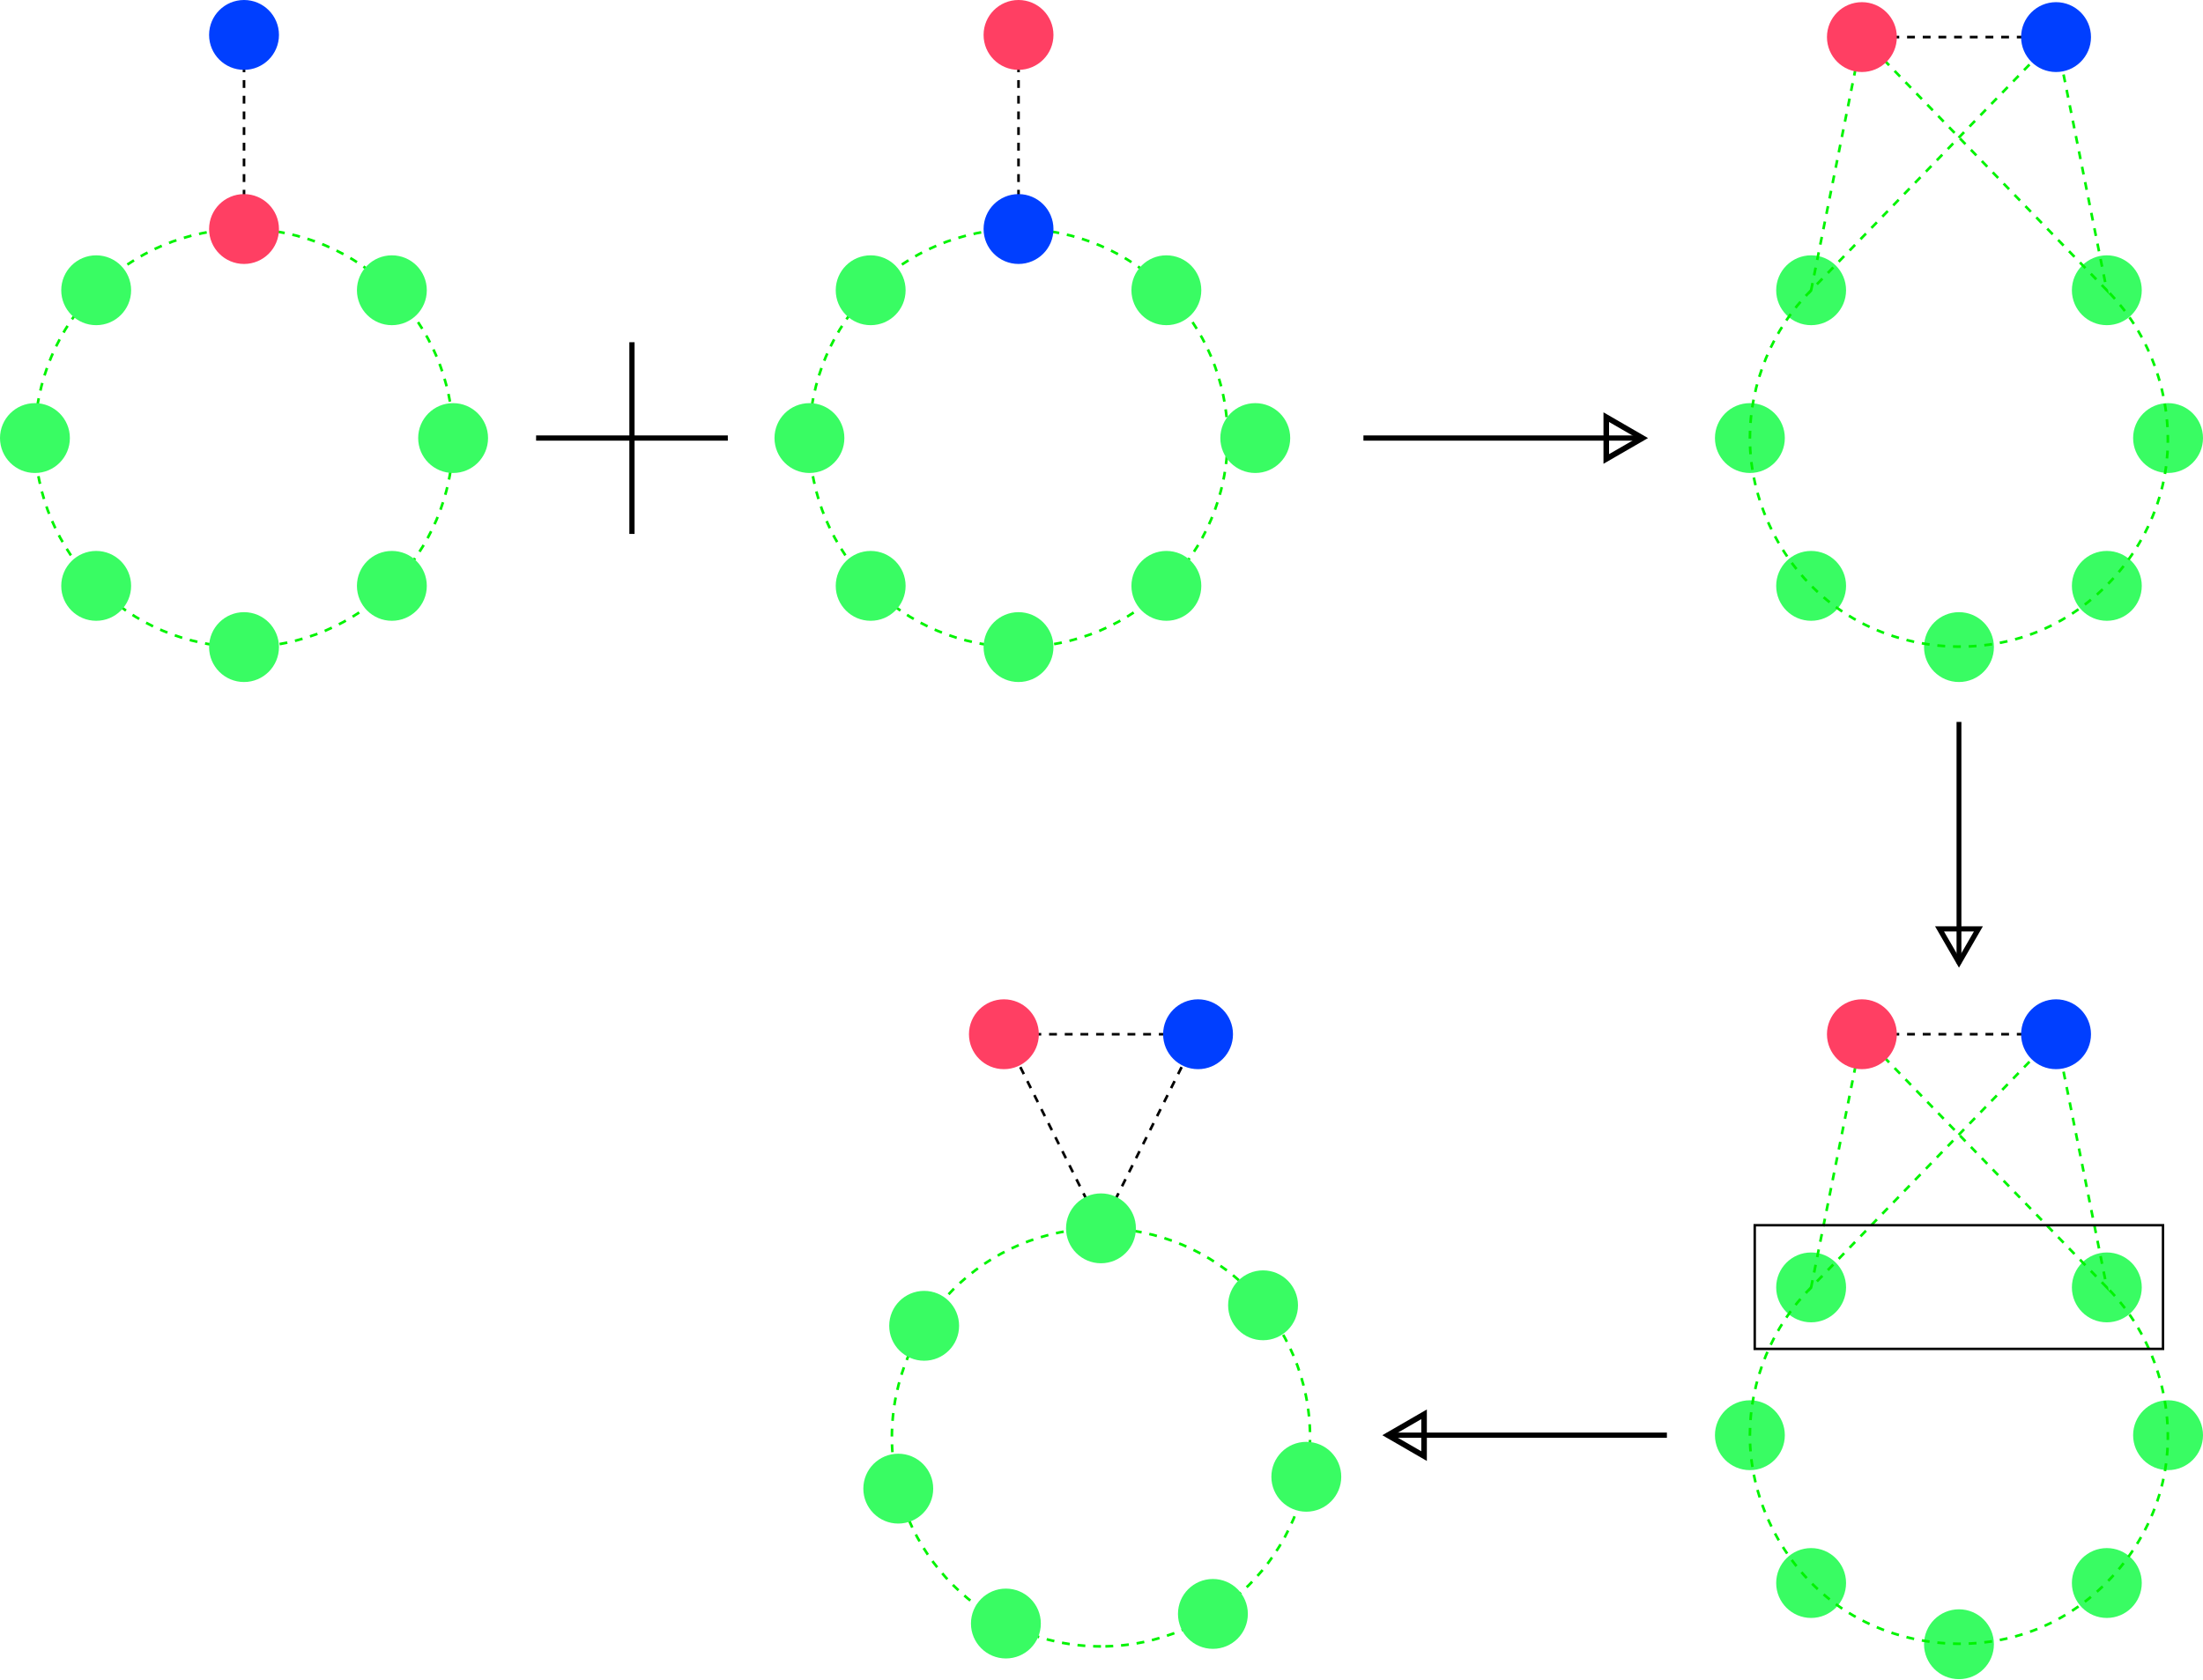
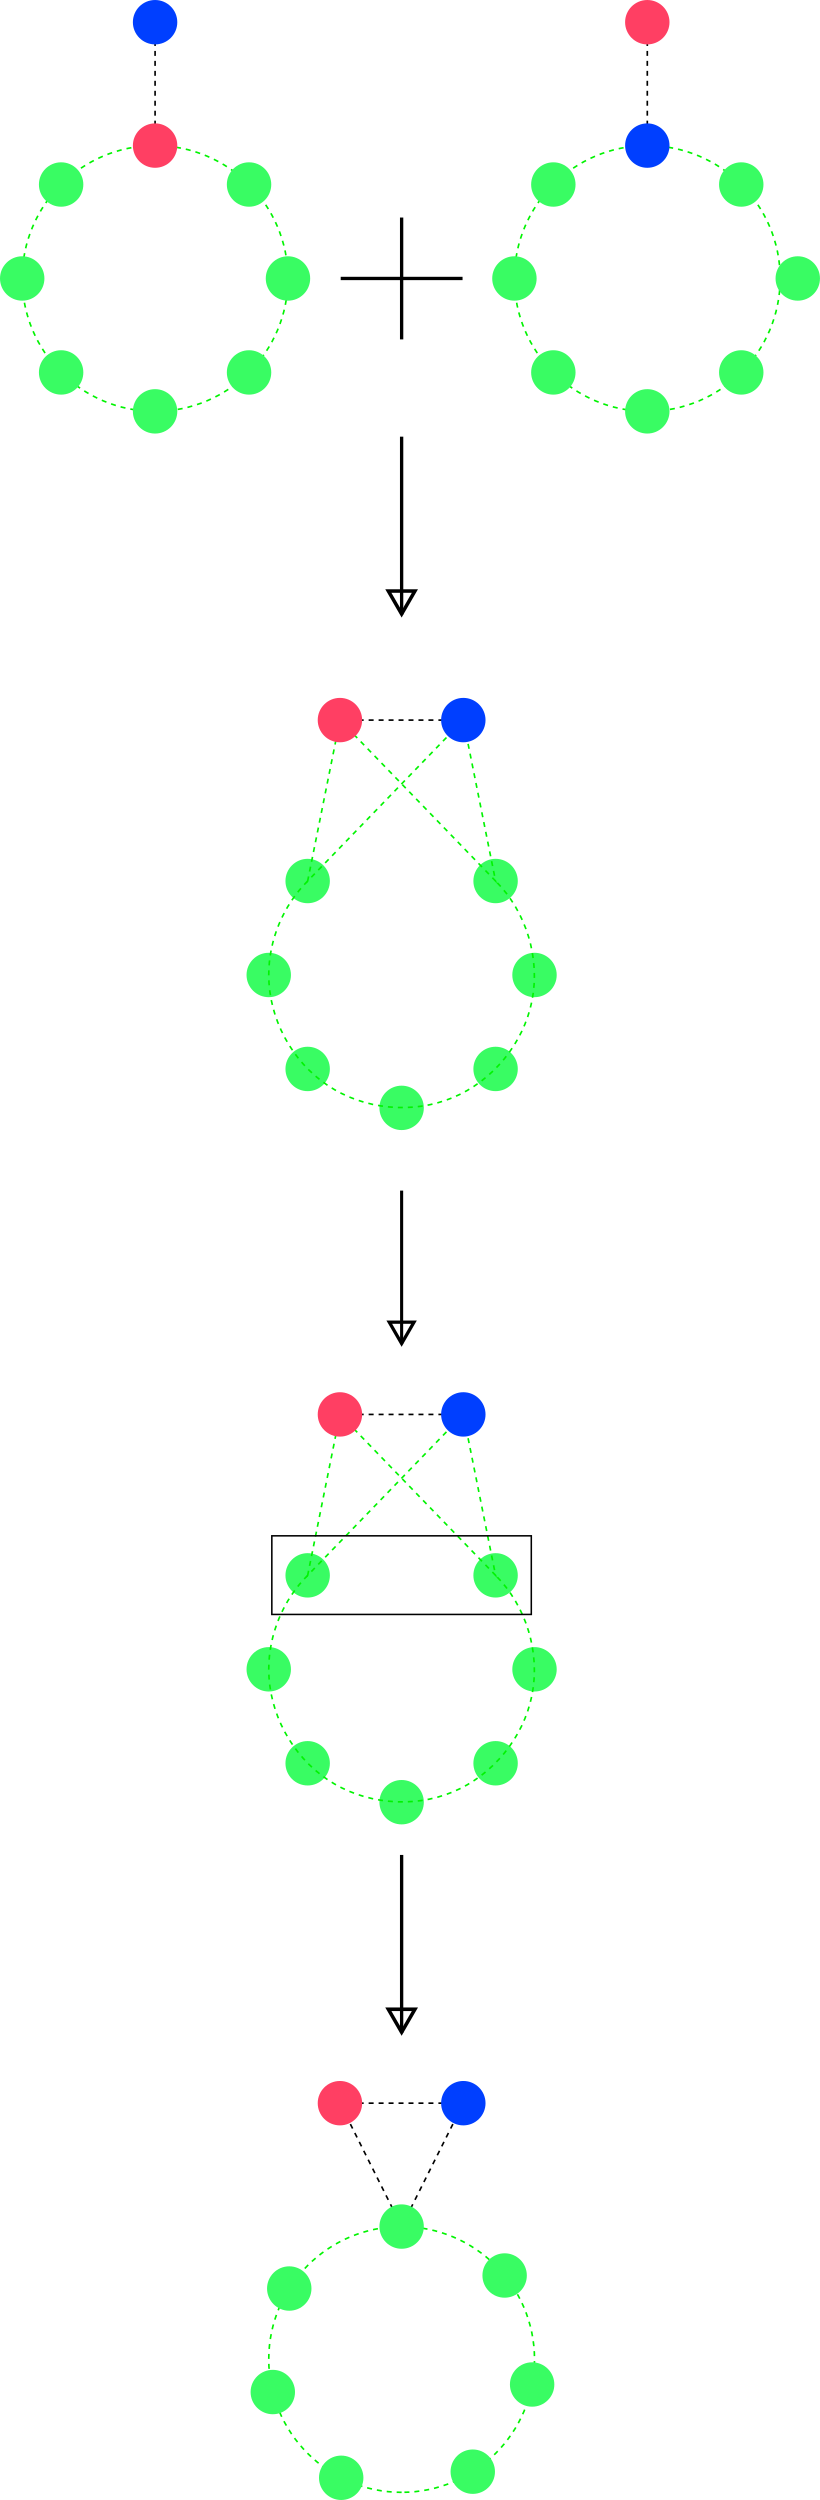
- <svg xmlns="http://www.w3.org/2000/svg" width="421.451mm" height="321.323mm" viewBox="0 0 421.451 321.323" version="1.1" id="svg24181">
+ <svg xmlns="http://www.w3.org/2000/svg" width="246.826mm" height="752.552mm" viewBox="0 0 246.826 752.552" version="1.1" id="svg24181">
  <defs id="defs24178">
    <marker style="overflow:visible" id="EmptyTriangleOutL" refX="0" refY="0" orient="auto">
      <path transform="matrix(0.8,0,0,0.8,-4.8,0)" style="fill:context-fill;fill-rule:evenodd;stroke:context-stroke;stroke-width:1pt" d="M 5.77,0 -2.88,5 V -5 Z" id="path2112" />
    </marker>
    <marker style="overflow:visible" id="Arrow1Lstart" refX="0" refY="0" orient="auto">
      <path transform="matrix(0.8,0,0,0.8,10,0)" style="fill:context-stroke;fill-rule:evenodd;stroke:context-stroke;stroke-width:1pt" d="M 0,0 5,-5 -12.5,0 5,5 Z" id="path1952" />
    </marker>
    <marker style="overflow:visible" id="EmptyTriangleOutL-9" refX="0" refY="0" orient="auto">
      <path transform="matrix(0.8,0,0,0.8,-4.8,0)" style="fill:context-fill;fill-rule:evenodd;stroke:context-stroke;stroke-width:1pt" d="M 5.77,0 -2.88,5 V -5 Z" id="path2112-2" />
    </marker>
    <marker style="overflow:visible" id="EmptyTriangleOutL-8" refX="0" refY="0" orient="auto">
      <path transform="matrix(0.8,0,0,0.8,-4.8,0)" style="fill:context-fill;fill-rule:evenodd;stroke:context-stroke;stroke-width:1pt" d="M 5.77,0 -2.88,5 V -5 Z" id="path2112-9" />
    </marker>
  </defs>
  <g id="layer1" transform="translate(-46.24018,-4.451481)">
    <circle style="fill:none;stroke:#00f300;stroke-width:0.5;stroke-miterlimit:4;stroke-dasharray:1.5, 1.5;stroke-dashoffset:0;stroke-opacity:1" id="path3550" cx="88.278" cy="-92.924" r="40" transform="rotate(90)" />
    <circle style="fill:#39fc63;fill-opacity:1;stroke:none;stroke-width:0.5;stroke-dasharray:1.5, 1.5;stroke-opacity:1" id="path3446-3" cx="59.994" cy="-121.208" r="6.684" transform="rotate(90)" />
    <circle style="fill:#39fc63;fill-opacity:1;stroke:none;stroke-width:0.5;stroke-dasharray:1.5, 1.5;stroke-opacity:1" id="path3446-3-6" cx="128.278" cy="-92.924" r="6.684" transform="rotate(90)" />
    <circle style="fill:#39fc63;fill-opacity:1;stroke:none;stroke-width:0.5;stroke-dasharray:1.5, 1.5;stroke-opacity:1" id="path3446-3-6-1" cx="116.562" cy="-121.208" r="6.684" transform="rotate(90)" />
    <circle style="fill:#39fc63;fill-opacity:1;stroke:none;stroke-width:0.5;stroke-dasharray:1.5, 1.5;stroke-opacity:1" id="path3446-3-6-2" cx="116.562" cy="-64.64" r="6.684" transform="rotate(90)" />
    <circle style="fill:#39fc63;fill-opacity:1;stroke:none;stroke-width:0.5;stroke-dasharray:1.5, 1.5;stroke-opacity:1" id="path3446-3-6-2-2" cx="88.278" cy="-52.924" r="6.684" transform="rotate(90)" />
    <circle style="fill:#39fc63;fill-opacity:1;stroke:none;stroke-width:0.5;stroke-dasharray:1.5, 1.5;stroke-opacity:1" id="path3446-3-6-2-0" cx="88.278" cy="-132.924" r="6.684" transform="rotate(90)" />
    <circle style="fill:#39fc63;fill-opacity:1;stroke:none;stroke-width:0.5;stroke-dasharray:1.5, 1.5;stroke-opacity:1" id="path3446-3-6-7" cx="59.994" cy="-64.64" r="6.684" transform="rotate(90)" />
    <path style="fill:none;stroke:#000000;stroke-width:0.5;stroke-linecap:butt;stroke-linejoin:miter;stroke-miterlimit:4;stroke-dasharray:1.5, 1.5;stroke-dashoffset:0;stroke-opacity:1" d="m 92.924,48.278 c 0,-37.142 0,-37.142 0,-37.142" id="path26129" />
    <circle style="fill:#ff3f63;stroke-width:0.5;stroke-dasharray:1.5, 1.5" id="path3446" cx="48.278" cy="-92.924" r="6.684" transform="rotate(90)" />
    <circle style="fill:#003fff;fill-opacity:1;stroke-width:0.5;stroke-dasharray:1.5, 1.5" id="path3446-36" cx="11.135" cy="-92.924" r="6.684" transform="rotate(90)" />
    <circle style="fill:none;stroke:#00f300;stroke-width:0.5;stroke-miterlimit:4;stroke-dasharray:1.5, 1.5;stroke-dashoffset:0;stroke-opacity:1" id="path3550-1" cx="88.278" cy="-241.091" r="40" transform="rotate(90)" />
    <circle style="fill:#39fc63;fill-opacity:1;stroke:none;stroke-width:0.5;stroke-dasharray:1.5, 1.5;stroke-opacity:1" id="path3446-3-2" cx="59.994" cy="-269.375" r="6.684" transform="rotate(90)" />
    <circle style="fill:#39fc63;fill-opacity:1;stroke:none;stroke-width:0.5;stroke-dasharray:1.5, 1.5;stroke-opacity:1" id="path3446-3-6-9" cx="128.278" cy="-241.091" r="6.684" transform="rotate(90)" />
    <circle style="fill:#39fc63;fill-opacity:1;stroke:none;stroke-width:0.5;stroke-dasharray:1.5, 1.5;stroke-opacity:1" id="path3446-3-6-1-3" cx="116.562" cy="-269.375" r="6.684" transform="rotate(90)" />
    <circle style="fill:#39fc63;fill-opacity:1;stroke:none;stroke-width:0.5;stroke-dasharray:1.5, 1.5;stroke-opacity:1" id="path3446-3-6-2-1" cx="116.562" cy="-212.807" r="6.684" transform="rotate(90)" />
    <circle style="fill:#39fc63;fill-opacity:1;stroke:none;stroke-width:0.5;stroke-dasharray:1.5, 1.5;stroke-opacity:1" id="path3446-3-6-2-2-9" cx="88.278" cy="-201.091" r="6.684" transform="rotate(90)" />
    <circle style="fill:#39fc63;fill-opacity:1;stroke:none;stroke-width:0.5;stroke-dasharray:1.5, 1.5;stroke-opacity:1" id="path3446-3-6-2-0-4" cx="88.278" cy="-286.383" r="6.684" transform="rotate(90)" />
    <circle style="fill:#39fc63;fill-opacity:1;stroke:none;stroke-width:0.5;stroke-dasharray:1.5, 1.5;stroke-opacity:1" id="path3446-3-6-7-7" cx="59.994" cy="-212.807" r="6.684" transform="rotate(90)" />
    <path style="fill:none;stroke:#000000;stroke-width:0.5;stroke-linecap:butt;stroke-linejoin:miter;stroke-miterlimit:4;stroke-dasharray:1.5, 1.5;stroke-dashoffset:0;stroke-opacity:1" d="m 241.091,48.278 c 0,-37.142 0,-37.142 0,-37.142" id="path26129-8" />
    <circle style="fill:#ff3f63;stroke-width:0.5;stroke-dasharray:1.5, 1.5" id="path3446-4" cx="11.135" cy="-241.091" r="6.684" transform="rotate(90)" />
    <circle style="fill:#003fff;fill-opacity:1;stroke-width:0.5;stroke-dasharray:1.5, 1.5" id="path3446-36-5" cx="48.278" cy="-241.091" r="6.684" transform="rotate(90)" />
-     <circle style="fill:none;stroke:#00f300;stroke-width:0.5;stroke-miterlimit:4;stroke-dasharray:1.5, 1.5;stroke-dashoffset:0;stroke-opacity:1" id="path3550-1-3" cx="279.504" cy="-256.866" r="40" transform="rotate(90)" />
-     <circle style="fill:#39fc63;fill-opacity:1;stroke:none;stroke-width:0.5;stroke-dasharray:1.5, 1.5;stroke-opacity:1" id="path3446-3-2-6" cx="254.233" cy="-287.872" r="6.684" transform="rotate(90)" />
-     <circle style="fill:#39fc63;fill-opacity:1;stroke:none;stroke-width:0.5;stroke-dasharray:1.5, 1.5;stroke-opacity:1" id="path3446-3-6-9-0" cx="315.129" cy="-238.676" r="6.684" transform="rotate(90)" />
-     <circle style="fill:#39fc63;fill-opacity:1;stroke:none;stroke-width:0.5;stroke-dasharray:1.5, 1.5;stroke-opacity:1" id="path3446-3-6-1-3-6" cx="313.289" cy="-278.28" r="6.684" transform="rotate(90)" />
-     <circle style="fill:#39fc63;fill-opacity:1;stroke:none;stroke-width:0.5;stroke-dasharray:1.5, 1.5;stroke-opacity:1" id="path3446-3-6-2-1-2" cx="289.316" cy="-218.087" r="6.684" transform="rotate(90)" />
-     <ellipse style="fill:#39fc63;fill-opacity:1;stroke:none;stroke-width:0.5;stroke-dasharray:1.5, 1.5;stroke-opacity:1" id="path3446-3-6-2-2-9-61" cx="258.156" cy="-223.038" transform="rotate(90)" rx="6.684" ry="6.684" />
-     <circle style="fill:#39fc63;fill-opacity:1;stroke:none;stroke-width:0.5;stroke-dasharray:1.5, 1.5;stroke-opacity:1" id="path3446-3-6-2-0-4-8" cx="287.044" cy="-296.148" r="6.684" transform="rotate(90)" />
-     <path style="fill:none;stroke:#000000;stroke-width:0.5;stroke-linecap:butt;stroke-linejoin:miter;stroke-miterlimit:4;stroke-dasharray:1.5, 1.5;stroke-dashoffset:0;stroke-opacity:1" d="M 256.865,239.504 238.294,202.362" id="path26129-8-9" />
-     <path style="fill:none;stroke:#000000;stroke-width:0.5;stroke-linecap:butt;stroke-linejoin:miter;stroke-miterlimit:4;stroke-dasharray:1.5, 1.5;stroke-dashoffset:0;stroke-opacity:1" d="m 256.865,239.504 18.571,-37.142" id="path26129-8-9-3" />
-     <circle style="fill:#39fc63;fill-opacity:1;stroke:none;stroke-width:0.5;stroke-dasharray:1.5, 1.5;stroke-opacity:1" id="path3446-3-6-7-7-7" cx="239.504" cy="-256.865" r="6.684" transform="rotate(90)" />
-     <circle style="fill:#39fc63;fill-opacity:1;stroke:none;stroke-width:0.5;stroke-dasharray:1.5, 1.5;stroke-opacity:1" id="path3446-3-2-3" cx="59.994" cy="-449.292" r="6.684" transform="rotate(90)" />
-     <circle style="fill:#39fc63;fill-opacity:1;stroke:none;stroke-width:0.5;stroke-dasharray:1.5, 1.5;stroke-opacity:1" id="path3446-3-6-9-6" cx="128.278" cy="-421.007" r="6.684" transform="rotate(90)" />
-     <circle style="fill:#39fc63;fill-opacity:1;stroke:none;stroke-width:0.5;stroke-dasharray:1.5, 1.5;stroke-opacity:1" id="path3446-3-6-1-3-1" cx="116.562" cy="-449.292" r="6.684" transform="rotate(90)" />
-     <circle style="fill:#39fc63;fill-opacity:1;stroke:none;stroke-width:0.5;stroke-dasharray:1.5, 1.5;stroke-opacity:1" id="path3446-3-6-2-1-0" cx="116.562" cy="-392.723" r="6.684" transform="rotate(90)" />
-     <circle style="fill:#39fc63;fill-opacity:1;stroke:none;stroke-width:0.5;stroke-dasharray:1.5, 1.5;stroke-opacity:1" id="path3446-3-6-2-2-9-6" cx="88.278" cy="-381.007" r="6.684" transform="rotate(90)" />
-     <circle style="fill:#39fc63;fill-opacity:1;stroke:none;stroke-width:0.5;stroke-dasharray:1.5, 1.5;stroke-opacity:1" id="path3446-3-6-2-0-4-3" cx="88.278" cy="-461.007" r="6.684" transform="rotate(90)" />
-     <circle style="fill:#39fc63;fill-opacity:1;stroke:none;stroke-width:0.5;stroke-dasharray:1.5, 1.5;stroke-opacity:1" id="path3446-3-6-7-7-2" cx="59.994" cy="-392.723" r="6.684" transform="rotate(90)" />
-     <path style="fill:none;stroke:#00f300;stroke-width:0.5;stroke-linecap:butt;stroke-linejoin:miter;stroke-miterlimit:4;stroke-dasharray:1.5, 1.5;stroke-dashoffset:0;stroke-opacity:1" d="m 392.723,59.994 c -7.405,7.405 -11.716,17.812 -11.716,28.284 2e-5,13.09 6.893,25.986 17.777,33.259 10.884,7.272 25.437,8.706 37.53,3.696 12.094,-5.009 21.37,-16.313 23.924,-29.152 2.554,-12.838 -1.691,-26.832 -10.947,-36.088" id="path27658" />
-     <path style="fill:none;stroke:#00f300;stroke-width:0.5;stroke-linecap:butt;stroke-linejoin:miter;stroke-miterlimit:4;stroke-dasharray:1.5, 1.5;stroke-dashoffset:0;stroke-opacity:1" d="m 402.436,11.549 c 0,0 0,0 -9.713,48.445 46.855,-48.445 46.855,-48.445 46.855,-48.445" id="path27793" />
-     <path style="fill:none;stroke:#00f300;stroke-width:0.5;stroke-linecap:butt;stroke-linejoin:miter;stroke-miterlimit:4;stroke-dasharray:1.5, 1.5;stroke-dashoffset:0;stroke-opacity:1" d="m 402.436,11.549 c 0,0 0,0 46.855,48.445 -9.713,-48.445 -9.713,-48.445 -9.713,-48.445" id="path27795" />
-     <g id="g26545" transform="rotate(-90,390.7619,-0.5387362)">
+     <circle style="fill:none;stroke:#00f300;stroke-width:0.5;stroke-miterlimit:4;stroke-dasharray:1.5, 1.5;stroke-dashoffset:0;stroke-opacity:1" id="path3550-1-3" cx="714.695" cy="-167.139" r="40" transform="rotate(90)" />
+     <circle style="fill:#39fc63;fill-opacity:1;stroke:none;stroke-width:0.5;stroke-dasharray:1.5, 1.5;stroke-opacity:1" id="path3446-3-2-6" cx="689.424" cy="-198.145" r="6.684" transform="rotate(90)" />
+     <circle style="fill:#39fc63;fill-opacity:1;stroke:none;stroke-width:0.5;stroke-dasharray:1.5, 1.5;stroke-opacity:1" id="path3446-3-6-9-0" cx="750.32" cy="-148.949" r="6.684" transform="rotate(90)" />
+     <circle style="fill:#39fc63;fill-opacity:1;stroke:none;stroke-width:0.5;stroke-dasharray:1.5, 1.5;stroke-opacity:1" id="path3446-3-6-1-3-6" cx="748.48" cy="-188.553" r="6.684" transform="rotate(90)" />
+     <circle style="fill:#39fc63;fill-opacity:1;stroke:none;stroke-width:0.5;stroke-dasharray:1.5, 1.5;stroke-opacity:1" id="path3446-3-6-2-1-2" cx="724.506" cy="-128.361" r="6.684" transform="rotate(90)" />
+     <ellipse style="fill:#39fc63;fill-opacity:1;stroke:none;stroke-width:0.5;stroke-dasharray:1.5, 1.5;stroke-opacity:1" id="path3446-3-6-2-2-9-61" cx="693.347" cy="-133.312" transform="rotate(90)" rx="6.684" ry="6.684" />
+     <circle style="fill:#39fc63;fill-opacity:1;stroke:none;stroke-width:0.5;stroke-dasharray:1.5, 1.5;stroke-opacity:1" id="path3446-3-6-2-0-4-8" cx="722.235" cy="-206.422" r="6.684" transform="rotate(90)" />
+     <path style="fill:none;stroke:#000000;stroke-width:0.5;stroke-linecap:butt;stroke-linejoin:miter;stroke-miterlimit:4;stroke-dasharray:1.5, 1.5;stroke-dashoffset:0;stroke-opacity:1" d="M 167.138,674.695 148.567,637.553" id="path26129-8-9" />
+     <path style="fill:none;stroke:#000000;stroke-width:0.5;stroke-linecap:butt;stroke-linejoin:miter;stroke-miterlimit:4;stroke-dasharray:1.5, 1.5;stroke-dashoffset:0;stroke-opacity:1" d="m 167.138,674.695 18.571,-37.142" id="path26129-8-9-3" />
+     <circle style="fill:#39fc63;fill-opacity:1;stroke:none;stroke-width:0.5;stroke-dasharray:1.5, 1.5;stroke-opacity:1" id="path3446-3-6-7-7-7" cx="674.695" cy="-167.138" r="6.684" transform="rotate(90)" />
+     <circle style="fill:#39fc63;fill-opacity:1;stroke:none;stroke-width:0.5;stroke-dasharray:1.5, 1.5;stroke-opacity:1" id="path3446-3-2-3" cx="269.658" cy="-195.423" r="6.684" transform="rotate(90)" />
+     <circle style="fill:#39fc63;fill-opacity:1;stroke:none;stroke-width:0.5;stroke-dasharray:1.5, 1.5;stroke-opacity:1" id="path3446-3-6-9-6" cx="337.943" cy="-167.138" r="6.684" transform="rotate(90)" />
+     <circle style="fill:#39fc63;fill-opacity:1;stroke:none;stroke-width:0.5;stroke-dasharray:1.5, 1.5;stroke-opacity:1" id="path3446-3-6-1-3-1" cx="326.227" cy="-195.423" r="6.684" transform="rotate(90)" />
+     <circle style="fill:#39fc63;fill-opacity:1;stroke:none;stroke-width:0.5;stroke-dasharray:1.5, 1.5;stroke-opacity:1" id="path3446-3-6-2-1-0" cx="326.227" cy="-138.854" r="6.684" transform="rotate(90)" />
+     <circle style="fill:#39fc63;fill-opacity:1;stroke:none;stroke-width:0.5;stroke-dasharray:1.5, 1.5;stroke-opacity:1" id="path3446-3-6-2-2-9-6" cx="297.943" cy="-127.138" r="6.684" transform="rotate(90)" />
+     <circle style="fill:#39fc63;fill-opacity:1;stroke:none;stroke-width:0.5;stroke-dasharray:1.5, 1.5;stroke-opacity:1" id="path3446-3-6-2-0-4-3" cx="297.943" cy="-207.138" r="6.684" transform="rotate(90)" />
+     <circle style="fill:#39fc63;fill-opacity:1;stroke:none;stroke-width:0.5;stroke-dasharray:1.5, 1.5;stroke-opacity:1" id="path3446-3-6-7-7-2" cx="269.658" cy="-138.854" r="6.684" transform="rotate(90)" />
+     <path style="fill:none;stroke:#00f300;stroke-width:0.5;stroke-linecap:butt;stroke-linejoin:miter;stroke-miterlimit:4;stroke-dasharray:1.5, 1.5;stroke-dashoffset:0;stroke-opacity:1" d="m 138.854,269.658 c -7.405,7.405 -11.716,17.812 -11.716,28.284 2e-5,13.09 6.893,25.986 17.777,33.259 10.884,7.272 25.437,8.706 37.53,3.696 12.094,-5.009 21.37,-16.313 23.924,-29.152 2.554,-12.838 -1.691,-26.832 -10.947,-36.088" id="path27658" />
+     <path style="fill:none;stroke:#00f300;stroke-width:0.5;stroke-linecap:butt;stroke-linejoin:miter;stroke-miterlimit:4;stroke-dasharray:1.5, 1.5;stroke-dashoffset:0;stroke-opacity:1" d="m 148.567,221.214 c 0,0 0,0 -9.713,48.445 46.855,-48.445 46.855,-48.445 46.855,-48.445" id="path27793" />
+     <path style="fill:none;stroke:#00f300;stroke-width:0.5;stroke-linecap:butt;stroke-linejoin:miter;stroke-miterlimit:4;stroke-dasharray:1.5, 1.5;stroke-dashoffset:0;stroke-opacity:1" d="m 148.567,221.214 c 0,0 0,0 46.855,48.445 -9.713,-48.445 -9.713,-48.445 -9.713,-48.445" id="path27795" />
+     <g id="g26545" transform="rotate(-90,368.6598,231.2281)">
      <path style="fill:none;stroke:#000000;stroke-width:0.5;stroke-linecap:butt;stroke-linejoin:miter;stroke-miterlimit:4;stroke-dasharray:1.5, 1.5;stroke-dashoffset:0;stroke-opacity:1" d="m 378.674,48.278 c 0,-37.142 0,-37.142 0,-37.142" id="path26129-8-0" />
      <circle style="fill:#ff3f63;stroke-width:0.5;stroke-dasharray:1.5, 1.5" id="path3446-4-6" cx="11.135" cy="-378.674" r="6.684" transform="rotate(90)" />
      <circle style="fill:#003fff;fill-opacity:1;stroke-width:0.5;stroke-dasharray:1.5, 1.5" id="path3446-36-5-1" cx="48.278" cy="-378.674" r="6.684" transform="rotate(90)" />
    </g>
-     <circle style="fill:#39fc63;fill-opacity:1;stroke:none;stroke-width:0.5;stroke-dasharray:1.5, 1.5;stroke-opacity:1" id="path3446-3-2-3-3" cx="250.806" cy="-449.292" r="6.684" transform="rotate(90)" />
-     <circle style="fill:#39fc63;fill-opacity:1;stroke:none;stroke-width:0.5;stroke-dasharray:1.5, 1.5;stroke-opacity:1" id="path3446-3-6-9-6-6" cx="319.09" cy="-421.007" r="6.684" transform="rotate(90)" />
-     <circle style="fill:#39fc63;fill-opacity:1;stroke:none;stroke-width:0.5;stroke-dasharray:1.5, 1.5;stroke-opacity:1" id="path3446-3-6-1-3-1-7" cx="307.375" cy="-449.292" r="6.684" transform="rotate(90)" />
-     <circle style="fill:#39fc63;fill-opacity:1;stroke:none;stroke-width:0.5;stroke-dasharray:1.5, 1.5;stroke-opacity:1" id="path3446-3-6-2-1-0-5" cx="307.375" cy="-392.723" r="6.684" transform="rotate(90)" />
-     <circle style="fill:#39fc63;fill-opacity:1;stroke:none;stroke-width:0.5;stroke-dasharray:1.5, 1.5;stroke-opacity:1" id="path3446-3-6-2-2-9-6-3" cx="279.09" cy="-381.007" r="6.684" transform="rotate(90)" />
-     <circle style="fill:#39fc63;fill-opacity:1;stroke:none;stroke-width:0.5;stroke-dasharray:1.5, 1.5;stroke-opacity:1" id="path3446-3-6-2-0-4-3-5" cx="279.09" cy="-461.007" r="6.684" transform="rotate(90)" />
-     <circle style="fill:#39fc63;fill-opacity:1;stroke:none;stroke-width:0.5;stroke-dasharray:1.5, 1.5;stroke-opacity:1" id="path3446-3-6-7-7-2-6" cx="250.806" cy="-392.723" r="6.684" transform="rotate(90)" />
-     <path style="fill:none;stroke:#00f300;stroke-width:0.5;stroke-linecap:butt;stroke-linejoin:miter;stroke-miterlimit:4;stroke-dasharray:1.5, 1.5;stroke-dashoffset:0;stroke-opacity:1" d="m 392.723,250.806 c -7.405,7.405 -11.716,17.812 -11.716,28.284 2e-5,13.09 6.893,25.986 17.777,33.259 10.884,7.272 25.437,8.706 37.53,3.696 12.094,-5.009 21.37,-16.313 23.924,-29.152 2.554,-12.838 -1.691,-26.832 -10.947,-36.088" id="path27658-2" />
-     <path style="fill:none;stroke:#00f300;stroke-width:0.5;stroke-linecap:butt;stroke-linejoin:miter;stroke-miterlimit:4;stroke-dasharray:1.5, 1.5;stroke-dashoffset:0;stroke-opacity:1" d="m 402.436,202.362 c 0,0 0,0 -9.713,48.445 46.855,-48.445 46.855,-48.445 46.855,-48.445" id="path27793-9" />
-     <path style="fill:none;stroke:#00f300;stroke-width:0.5;stroke-linecap:butt;stroke-linejoin:miter;stroke-miterlimit:4;stroke-dasharray:1.5, 1.5;stroke-dashoffset:0;stroke-opacity:1" d="m 402.436,202.362 c 0,0 0,0 46.855,48.445 -9.713,-48.445 -9.713,-48.445 -9.713,-48.445" id="path27795-1" />
-     <g id="g26545-2" transform="rotate(-90,486.1681,94.86751)">
+     <circle style="fill:#39fc63;fill-opacity:1;stroke:none;stroke-width:0.5;stroke-dasharray:1.5, 1.5;stroke-opacity:1" id="path3446-3-2-3-3" cx="478.666" cy="-195.423" r="6.684" transform="rotate(90)" />
+     <circle style="fill:#39fc63;fill-opacity:1;stroke:none;stroke-width:0.5;stroke-dasharray:1.5, 1.5;stroke-opacity:1" id="path3446-3-6-9-6-6" cx="546.95" cy="-167.138" r="6.684" transform="rotate(90)" />
+     <circle style="fill:#39fc63;fill-opacity:1;stroke:none;stroke-width:0.5;stroke-dasharray:1.5, 1.5;stroke-opacity:1" id="path3446-3-6-1-3-1-7" cx="535.234" cy="-195.423" r="6.684" transform="rotate(90)" />
+     <circle style="fill:#39fc63;fill-opacity:1;stroke:none;stroke-width:0.5;stroke-dasharray:1.5, 1.5;stroke-opacity:1" id="path3446-3-6-2-1-0-5" cx="535.234" cy="-138.854" r="6.684" transform="rotate(90)" />
+     <circle style="fill:#39fc63;fill-opacity:1;stroke:none;stroke-width:0.5;stroke-dasharray:1.5, 1.5;stroke-opacity:1" id="path3446-3-6-2-2-9-6-3" cx="506.95" cy="-127.138" r="6.684" transform="rotate(90)" />
+     <circle style="fill:#39fc63;fill-opacity:1;stroke:none;stroke-width:0.5;stroke-dasharray:1.5, 1.5;stroke-opacity:1" id="path3446-3-6-2-0-4-3-5" cx="506.95" cy="-207.138" r="6.684" transform="rotate(90)" />
+     <circle style="fill:#39fc63;fill-opacity:1;stroke:none;stroke-width:0.5;stroke-dasharray:1.5, 1.5;stroke-opacity:1" id="path3446-3-6-7-7-2-6" cx="478.666" cy="-138.854" r="6.684" transform="rotate(90)" />
+     <path style="fill:none;stroke:#00f300;stroke-width:0.5;stroke-linecap:butt;stroke-linejoin:miter;stroke-miterlimit:4;stroke-dasharray:1.5, 1.5;stroke-dashoffset:0;stroke-opacity:1" d="m 138.854,478.666 c -7.405,7.405 -11.716,17.812 -11.716,28.284 2e-5,13.09 6.893,25.986 17.777,33.259 10.884,7.272 25.437,8.706 37.53,3.696 12.094,-5.009 21.37,-16.313 23.924,-29.152 2.554,-12.838 -1.691,-26.832 -10.947,-36.088" id="path27658-2" />
+     <path style="fill:none;stroke:#00f300;stroke-width:0.5;stroke-linecap:butt;stroke-linejoin:miter;stroke-miterlimit:4;stroke-dasharray:1.5, 1.5;stroke-dashoffset:0;stroke-opacity:1" d="m 148.567,430.221 c 0,0 0,0 -9.713,48.445 46.855,-48.445 46.855,-48.445 46.855,-48.445" id="path27793-9" />
+     <path style="fill:none;stroke:#00f300;stroke-width:0.5;stroke-linecap:butt;stroke-linejoin:miter;stroke-miterlimit:4;stroke-dasharray:1.5, 1.5;stroke-dashoffset:0;stroke-opacity:1" d="m 148.567,430.221 c 0,0 0,0 46.855,48.445 -9.713,-48.445 -9.713,-48.445 -9.713,-48.445" id="path27795-1" />
+     <g id="g26545-2" transform="rotate(-90,473.1635,335.7318)">
      <path style="fill:none;stroke:#000000;stroke-width:0.5;stroke-linecap:butt;stroke-linejoin:miter;stroke-miterlimit:4;stroke-dasharray:1.5, 1.5;stroke-dashoffset:0;stroke-opacity:1" d="m 378.674,48.278 c 0,-37.142 0,-37.142 0,-37.142" id="path26129-8-0-7" />
      <circle style="fill:#ff3f63;stroke-width:0.5;stroke-dasharray:1.5, 1.5" id="path3446-4-6-0" cx="11.135" cy="-378.674" r="6.684" transform="rotate(90)" />
      <circle style="fill:#003fff;fill-opacity:1;stroke-width:0.5;stroke-dasharray:1.5, 1.5" id="path3446-36-5-1-9" cx="48.278" cy="-378.674" r="6.684" transform="rotate(90)" />
    </g>
-     <g id="g26545-2-0" transform="rotate(-90,404.0972,176.9389)">
+     <g id="g26545-2-0" transform="rotate(-90,576.8292,439.3976)">
      <path style="fill:none;stroke:#000000;stroke-width:0.5;stroke-linecap:butt;stroke-linejoin:miter;stroke-miterlimit:4;stroke-dasharray:1.5, 1.5;stroke-dashoffset:0;stroke-opacity:1" d="m 378.674,48.278 c 0,-37.142 0,-37.142 0,-37.142" id="path26129-8-0-7-2" />
      <circle style="fill:#ff3f63;stroke-width:0.5;stroke-dasharray:1.5, 1.5" id="path3446-4-6-0-3" cx="11.135" cy="-378.674" r="6.684" transform="rotate(90)" />
      <circle style="fill:#003fff;fill-opacity:1;stroke-width:0.5;stroke-dasharray:1.5, 1.5" id="path3446-36-5-1-9-7" cx="48.278" cy="-378.674" r="6.684" transform="rotate(90)" />
    </g>
-     <rect style="fill:none;stroke:#000000;stroke-width:0.465;stroke-miterlimit:4;stroke-dasharray:none;stroke-dashoffset:0;stroke-opacity:1" id="rect1010" width="78.106" height="23.663" x="381.935" y="238.909" />
+     <rect style="fill:none;stroke:#000000;stroke-width:0.465;stroke-miterlimit:4;stroke-dasharray:none;stroke-dashoffset:0;stroke-opacity:1" id="rect1010" width="78.106" height="23.663" x="128.067" y="466.768" />
    <g id="g1835" transform="translate(21.96157,-80.41991)">
      <path style="fill:none;stroke:#000000;stroke-width:1;stroke-linecap:butt;stroke-linejoin:miter;stroke-miterlimit:4;stroke-dasharray:none;stroke-opacity:1" d="m 145.177,150.359 c 0,36.679 0,36.679 0,36.679" id="path1729" />
      <path style="fill:none;stroke:#000000;stroke-width:1;stroke-linecap:butt;stroke-linejoin:miter;stroke-miterlimit:4;stroke-dasharray:none;stroke-opacity:1" d="m 126.838,168.698 c 36.679,0 36.679,0 36.679,0" id="path1729-5" />
    </g>
-     <path style="fill:none;stroke:#000000;stroke-width:1;stroke-linecap:butt;stroke-linejoin:miter;stroke-miterlimit:4;stroke-dasharray:none;stroke-opacity:1;marker-end:url(#EmptyTriangleOutL)" d="m 307.075,88.278 c 53.561,0 53.561,0 53.561,0" id="path1870" />
-     <path style="fill:none;stroke:#000000;stroke-width:1;stroke-linecap:butt;stroke-linejoin:miter;stroke-miterlimit:4;stroke-dasharray:none;stroke-opacity:1;marker-end:url(#EmptyTriangleOutL-8)" d="m 365.132,279.09 c -53.561,0 -53.561,0 -53.561,0" id="path1870-7" />
-     <path style="fill:none;stroke:#000000;stroke-width:0.929;stroke-linecap:butt;stroke-linejoin:miter;stroke-miterlimit:4;stroke-dasharray:none;stroke-opacity:1;marker-end:url(#EmptyTriangleOutL-9)" d="m 421.007,142.598 c 0,46.208 0,46.208 0,46.208" id="path1870-2" />
+     <path style="fill:none;stroke:#000000;stroke-width:1;stroke-linecap:butt;stroke-linejoin:miter;stroke-miterlimit:4;stroke-dasharray:none;stroke-opacity:1;marker-end:url(#EmptyTriangleOutL)" d="m 167.138,135.903 c -1e-5,53.561 -1e-5,53.561 -1e-5,53.561" id="path1870" />
+     <path style="fill:none;stroke:#000000;stroke-width:1;stroke-linecap:butt;stroke-linejoin:miter;stroke-miterlimit:4;stroke-dasharray:none;stroke-opacity:1;marker-end:url(#EmptyTriangleOutL-8)" d="m 167.138,562.825 c 0,53.561 0,53.561 0,53.561" id="path1870-7" />
+     <path style="fill:none;stroke:#000000;stroke-width:0.929;stroke-linecap:butt;stroke-linejoin:miter;stroke-miterlimit:4;stroke-dasharray:none;stroke-opacity:1;marker-end:url(#EmptyTriangleOutL-9)" d="m 167.138,362.846 c 0,46.208 0,46.208 0,46.208" id="path1870-2" />
  </g>
</svg>
